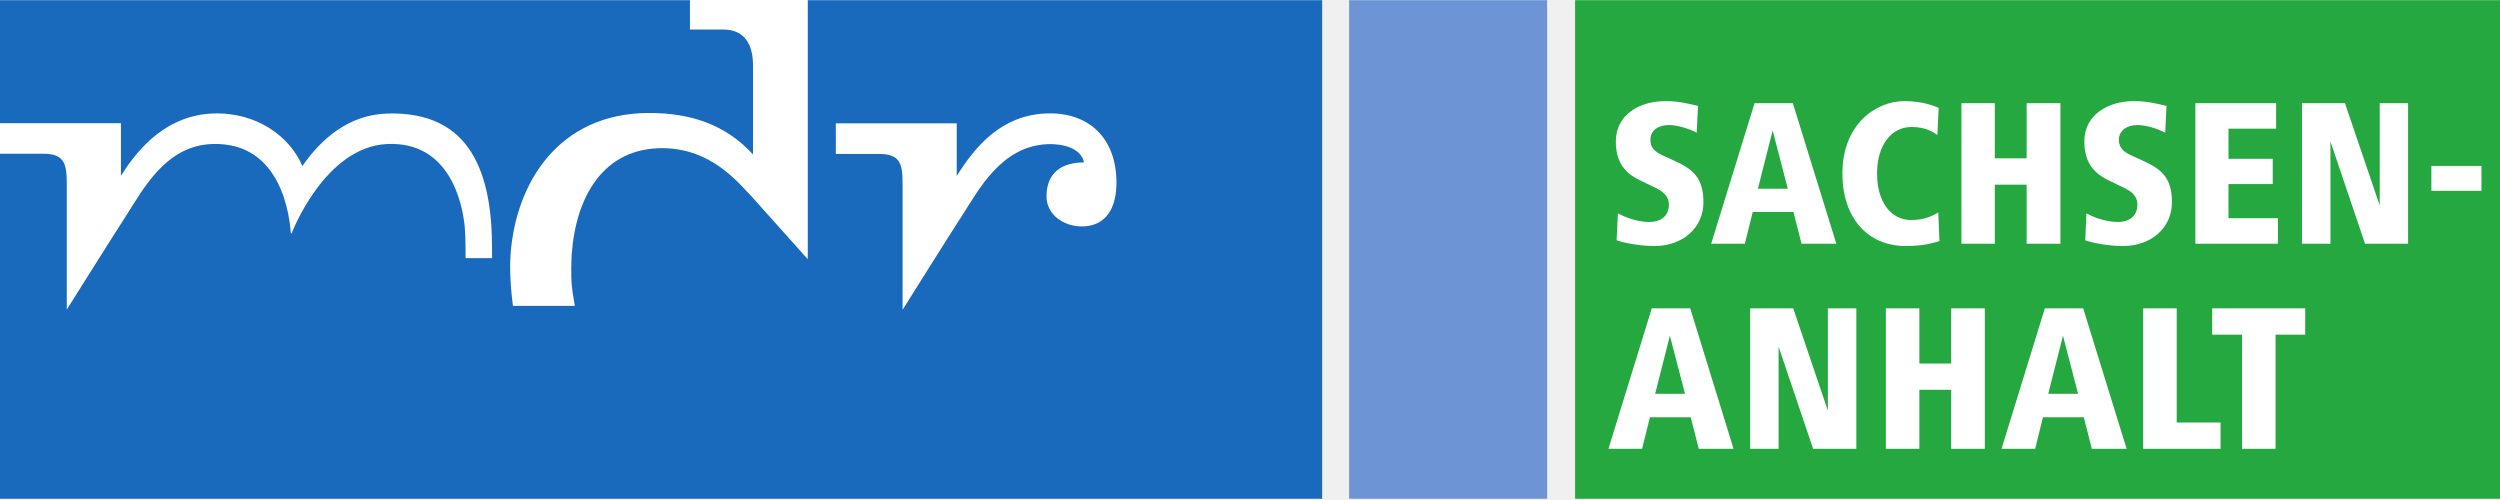
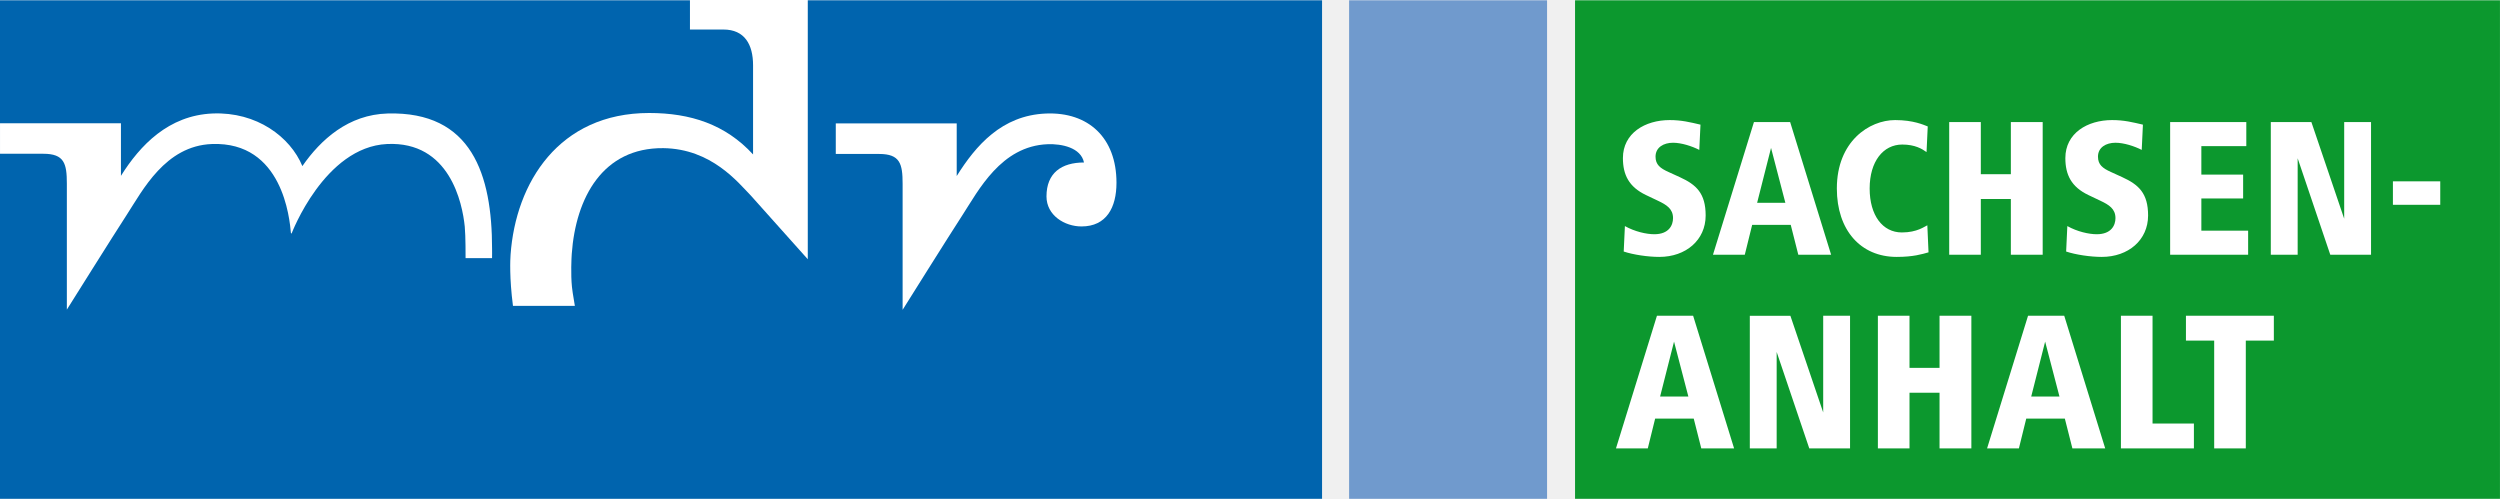
- <svg xmlns="http://www.w3.org/2000/svg" version="1.0" width="500" height="100" id="svg2">
-   <defs id="defs27" />
-   <g transform="translate(-321.7087,-438.3482)" id="layer1">
-     <path d="m 321.709,538.101 264.429,0 0,-99.714 -264.429,0 0,99.714 z" id="path3913" style="fill:#1969bc;fill-rule:nonzero;stroke:none" />
-     <path d="m 591.535,538.101 39.6,0 0,-99.714 -39.6,0 0,99.714 z" id="path3915" style="fill:#6d94d4;fill-rule:nonzero;stroke:none" />
-     <path d="m 636.727,538.101 184.982,0 0,-99.714 -184.982,0 0,99.714 z" id="path3917" style="fill:#25a840;fill-rule:nonzero;stroke:none" />
-     <g transform="matrix(17.63917,0,0,-17.63917,382.1775,471.5646)" id="g3919">
-       <path d="M 0,0 C -0.137,0.331 -0.518,0.617 -1.018,0.596 -1.517,0.575 -1.841,0.236 -2.057,-0.111 l 0,0.597 -1.371,0 0,-0.346 0.49,0 c 0.239,0 0.267,-0.111 0.267,-0.339 l 0,-1.428 c 0,0 0.536,0.853 0.679,1.074 0.18,0.276 0.437,0.784 0.967,0.803 0.801,0.03 0.881,-0.847 0.895,-1.009 l 0.007,-0.007 c 0,0 0.372,0.982 1.083,1.016 0.709,0.034 0.855,-0.668 0.881,-0.936 0.011,-0.105 0.01,-0.358 0.01,-0.358 l 0.3,0 c 0.001,0 0,0.106 0,0.106 0,0.843 -0.23,1.56 -1.184,1.534 C 0.522,0.584 0.209,0.302 0,0" id="path3921" style="fill:#ffffff;fill-rule:nonzero;stroke:none" />
+ <svg xmlns="http://www.w3.org/2000/svg" xml:space="preserve" height="119.7" viewBox="0 0 600 119.701" width="600" version="1.1">
+   <g transform="matrix(1.3333 0 0 -1.3333 -184.48 299.31)">
+     <path d="m138.36 134.7h237.98v89.734h-237.98z" fill="#0064ae" />
+     <path d="m381.21 134.7h35.633v89.734h-35.633z" fill="#709acd" />
+     <path d="m421.88 134.7h166.49v89.734h-166.49z" fill="#0c982e" />
+     <g fill="#fff">
+       <path d="m192.79 194.59c-2.178 5.258-8.225 9.8-16.156 9.469-7.931-0.333-13.063-5.728-16.502-11.224v9.47h-21.768v-5.495h7.791c3.781 0 4.24-1.754 4.24-5.378v-22.677s8.494 13.554 10.778 17.06c2.854 4.378 6.934 12.438 15.345 12.749 12.719 0.467 13.979-13.444 14.209-16.016l0.115-0.115s5.908 15.593 17.186 16.131c11.262 0.537 13.568-10.61 13.993-14.862 0.166-1.668 0.146-5.681 0.146-5.681h4.766c0.019 0 0.005 1.675 0.005 1.675 0 13.383-3.656 24.777-18.795 24.363-7.062-0.194-12.031-4.677-15.353-9.469" />
+       <path d="m241.84 169.43c0 0.206-0.39 2.083-0.525 3.427-0.233 2.295-0.084 5.202-0.035 5.914 0.728 10.208 5.624 19.153 16.481 19.05 8.694-0.111 13.484-6.214 15.804-8.587l10.202-11.412v46.662h-21.21v-5.311h6.028c3.825 0 5.333-2.711 5.333-6.44v-16.045c-4.985 5.423-11.283 7.46-18.702 7.46-16.281 0-24.024-12.579-24.947-25.496-0.063-0.88-0.229-4.123 0.43-9.223h11.147" />
+       <path d="m326.96 198.53c2.475 0.09 5.963-0.588 6.526-3.291-4.049 0-6.751-1.879-6.751-6.108 0-3.408 3.264-5.404 6.302-5.404 4.498 0 6.298 3.408 6.298 7.87 0 8.105-5.069 12.774-12.712 12.455-7.931-0.333-12.609-5.756-16.048-11.252v9.47h-21.768v-5.495h7.791c3.781 0 4.24-1.754 4.24-5.378v-22.678s8.493 13.555 10.779 17.06c2.853 4.379 6.933 12.439 15.344 12.75" />
+       <path d="m445.39 185.69c0 4.01-1.683 5.55-4.654 6.91l-2.041 0.931c-1.504 0.68-2.327 1.325-2.327 2.756 0 1.683 1.468 2.506 3.15 2.506 1.504 0 3.402-0.609 4.726-1.289l0.215 4.547c-1.861 0.429-3.365 0.823-5.549 0.823-4.44 0-8.414-2.363-8.414-6.838 0-3.007 1.075-5.191 4.153-6.659l2.183-1.038c1.504-0.716 2.685-1.432 2.685-3.114 0-1.289-0.752-2.9-3.365-2.9-1.432 0-3.508 0.465-5.299 1.468l-0.214-4.583c1.718-0.573 4.368-0.967 6.408-0.967 4.797 0 8.342 3.043 8.342 7.446zm22.583-7.053-7.375 23.88h-6.516l-7.375-23.88h5.728l1.325 5.37h6.946l1.36-5.37zm-8.235 9.344h-5.084l2.506 9.881zm25.77-8.915-0.215 4.869c-0.501-0.215-1.825-1.289-4.582-1.289-3.473 0-5.8 3.079-5.8 7.912 0 4.869 2.435 7.912 5.872 7.912 2.291 0 3.58-0.787 4.368-1.36l0.215 4.619c-0.752 0.287-2.578 1.145-5.872 1.145-4.654 0-10.489-3.83-10.489-12.315 0-7.483 4.261-12.316 10.776-12.316 3.007 0 4.583 0.501 5.728 0.823zm20.549-0.429v23.88h-5.73v-9.38h-5.406v9.38h-5.692v-23.88h5.692v10.024h5.406v-10.024zm18.974 7.053c0 4.01-1.683 5.55-4.654 6.91l-2.041 0.931c-1.504 0.68-2.327 1.325-2.327 2.756 0 1.683 1.468 2.506 3.15 2.506 1.504 0 3.402-0.609 4.726-1.289l0.215 4.547c-1.861 0.429-3.365 0.823-5.549 0.823-4.44 0-8.414-2.363-8.414-6.838 0-3.007 1.075-5.191 4.153-6.659l2.183-1.038c1.504-0.716 2.685-1.432 2.685-3.114 0-1.289-0.752-2.9-3.365-2.9-1.432 0-3.508 0.465-5.299 1.468l-0.214-4.583c1.718-0.573 4.368-0.967 6.408-0.967 4.797 0 8.342 3.043 8.342 7.446zm18.008-7.053v4.332h-8.42v5.8h7.519v4.295h-7.52v5.119h8.092v4.333h-13.71v-23.88zm22.124 0v23.88h-4.833v-17.4l-5.907 17.4h-7.303v-23.88h4.834v17.363l5.871-17.363zm12.458 8.986v4.224h-8.521v-4.224h8.521" />
+       <path d="m450.51 143.77-7.375 23.879h-6.515l-7.375-23.879h5.728l1.325 5.37h6.945l1.361-5.37zm-8.234 9.344h-5.084l2.506 9.881zm29.105-9.344v23.879h-4.833v-17.4l-5.907 17.399h-7.303v-23.879h4.834v17.364l5.871-17.364zm21.838 0v23.879h-5.729v-9.38h-5.406v9.38h-5.692v-23.879h5.692v10.024h5.406v-10.024zm24.093 0-7.375 23.879h-6.516l-7.375-23.879h5.728l1.325 5.37h6.946l1.36-5.37zm-8.235 9.344h-5.084l2.506 9.881zm24.201-9.344v4.475h-7.446v19.404h-5.692v-23.879zm14.39 19.404v4.475h-15.824v-4.475h5.084v-19.404h5.692v19.404h5.048" />
    </g>
-     <g transform="matrix(17.63917,0,0,-17.63917,436.6773,499.5209)" id="g3923">
-       <path d="M 0,0 C 0,0.013 -0.025,0.131 -0.033,0.216 -0.048,0.36 -0.038,0.544 -0.035,0.588 0.011,1.231 0.319,1.795 1.003,1.788 1.551,1.781 1.852,1.397 1.998,1.247 l 0.643,-0.718 0,2.939 -1.336,0 0,-0.335 0.379,0 c 0.241,0 0.336,-0.17 0.336,-0.405 l 0,-1.011 C 1.706,2.059 1.31,2.187 0.842,2.187 -0.183,2.187 -0.671,1.395 -0.729,0.581 -0.733,0.525 -0.744,0.321 -0.702,0 L 0,0 z" id="path3925" style="fill:#ffffff;fill-rule:nonzero;stroke:none" />
-     </g>
-     <g transform="matrix(17.63917,0,0,-17.63917,531.2603,467.1795)" id="g3927">
-       <path d="m 0,0 c 0.156,0.006 0.376,-0.037 0.411,-0.207 -0.255,0 -0.425,-0.119 -0.425,-0.385 0,-0.215 0.205,-0.341 0.397,-0.341 0.283,0 0.396,0.215 0.396,0.496 0,0.511 -0.319,0.805 -0.8,0.785 -0.5,-0.021 -0.795,-0.363 -1.011,-0.709 l 0,0.597 -1.371,0 0,-0.347 0.49,0 c 0.239,0 0.267,-0.11 0.267,-0.338 l 0,-1.429 c 0,0 0.535,0.854 0.679,1.075 C -0.787,-0.527 -0.53,-0.02 0,0" id="path3929" style="fill:#ffffff;fill-rule:nonzero;stroke:none" />
-     </g>
-     <g transform="matrix(1.467059,0,0,1.467059,-344.515,-246.6594)" id="g3023">
-       <g transform="matrix(17.63917,0,0,-17.63917,686.3457,494.4867)" id="g3939">
-         <path d="m 0,0 c 0,0.182 -0.077,0.252 -0.212,0.314 l -0.093,0.043 c -0.068,0.03 -0.105,0.06 -0.105,0.125 0,0.076 0.066,0.114 0.143,0.114 0.068,0 0.155,-0.028 0.215,-0.059 l 0.01,0.207 c -0.085,0.02 -0.153,0.037 -0.253,0.037 -0.202,0 -0.382,-0.107 -0.382,-0.311 0,-0.136 0.048,-0.236 0.188,-0.302 l 0.1,-0.048 c 0.068,-0.032 0.122,-0.065 0.122,-0.141 0,-0.059 -0.034,-0.132 -0.153,-0.132 -0.065,0 -0.16,0.021 -0.241,0.067 l -0.01,-0.209 c 0.078,-0.026 0.199,-0.044 0.292,-0.044 C -0.161,-0.339 0,-0.2 0,0 m 1.027,-0.321 -0.336,1.086 -0.296,0 -0.335,-1.086 0.26,0 0.061,0.245 0.315,0 0.062,-0.245 0.269,0 z m -0.375,0.425 -0.231,0 0.114,0.45 0.117,-0.45 z M 1.824,-0.301 1.815,-0.08 C 1.792,-0.09 1.731,-0.138 1.606,-0.138 c -0.158,0 -0.264,0.14 -0.264,0.359 0,0.222 0.111,0.36 0.267,0.36 0.105,0 0.163,-0.036 0.199,-0.062 l 0.01,0.21 C 1.784,0.742 1.7,0.781 1.551,0.781 c -0.212,0 -0.477,-0.174 -0.477,-0.56 0,-0.34 0.193,-0.56 0.49,-0.56 0.136,0 0.208,0.023 0.26,0.038 m 0.935,-0.02 0,1.086 -0.261,0 0,-0.426 -0.246,0 0,0.426 -0.258,0 0,-1.086 0.258,0 0,0.456 0.246,0 0,-0.456 0.261,0 z M 3.621,0 c 0,0.182 -0.076,0.252 -0.211,0.314 L 3.317,0.357 c -0.068,0.03 -0.106,0.06 -0.106,0.125 0,0.076 0.067,0.114 0.143,0.114 0.069,0 0.155,-0.028 0.215,-0.059 l 0.01,0.207 C 3.494,0.764 3.426,0.781 3.327,0.781 3.125,0.781 2.944,0.674 2.944,0.47 2.944,0.334 2.993,0.234 3.133,0.168 L 3.232,0.12 c 0.069,-0.032 0.122,-0.065 0.122,-0.141 0,-0.059 -0.034,-0.132 -0.153,-0.132 -0.065,0 -0.159,0.021 -0.241,0.067 L 2.951,-0.295 C 3.029,-0.321 3.149,-0.339 3.242,-0.339 3.46,-0.339 3.621,-0.2 3.621,0 m 0.819,-0.321 0,0.197 -0.382,0 0,0.264 0.342,0 0,0.195 -0.342,0 0,0.233 0.368,0 0,0.197 -0.624,0 0,-1.086 0.638,0 z m 1.006,0 0,1.086 -0.219,0 0,-0.791 -0.269,0.791 -0.332,0 0,-1.086 0.22,0 0,0.79 0.267,-0.79 0.333,0 z m 0.567,0.601 -0.387,0 0,-0.192 0.387,0 0,0.192 z" id="path3941" style="fill:#ffffff;fill-rule:nonzero;stroke:none" />
-       </g>
-       <g transform="matrix(17.63917,0,0,-17.63917,690.4521,528.1122)" id="g3943">
-         <path d="m 0,0 -0.335,1.086 -0.297,0 L -0.967,0 l 0.26,0 0.061,0.244 0.315,0 L -0.269,0 0,0 z m -0.375,0.425 -0.231,0 0.114,0.449 0.117,-0.449 z M 0.949,0 l 0,1.086 -0.22,0 0,-0.791 -0.268,0.791 -0.333,0 0,-1.086 0.22,0 0,0.79 L 0.615,0 0.949,0 z m 0.993,0 0,1.086 -0.26,0 0,-0.427 -0.246,0 0,0.427 -0.259,0 0,-1.086 0.259,0 0,0.456 0.246,0 0,-0.456 0.26,0 z M 3.038,0 2.702,1.086 2.406,1.086 2.071,0 l 0.26,0 0.06,0.244 0.316,0 L 2.769,0 3.038,0 z m -0.375,0.425 -0.231,0 0.114,0.449 0.117,-0.449 z M 3.764,0 l 0,0.203 -0.339,0 0,0.883 -0.259,0 0,-1.086 0.598,0 z m 0.654,0.882 0,0.204 -0.719,0 0,-0.204 0.231,0 0,-0.882 0.259,0 0,0.882 0.229,0 z" id="path3945" style="fill:#ffffff;fill-rule:nonzero;stroke:none" />
-       </g>
-     </g>
-     <g transform="matrix(1,0,0,-1,52.59041,886.5598)" id="g5433" />
-     <g transform="matrix(1,0,0,-1,52.59041,886.5598)" id="g5987" />
-     <g transform="matrix(1,0,0,-1,52.59041,886.5598)" id="g6535" />
  </g>
</svg>
